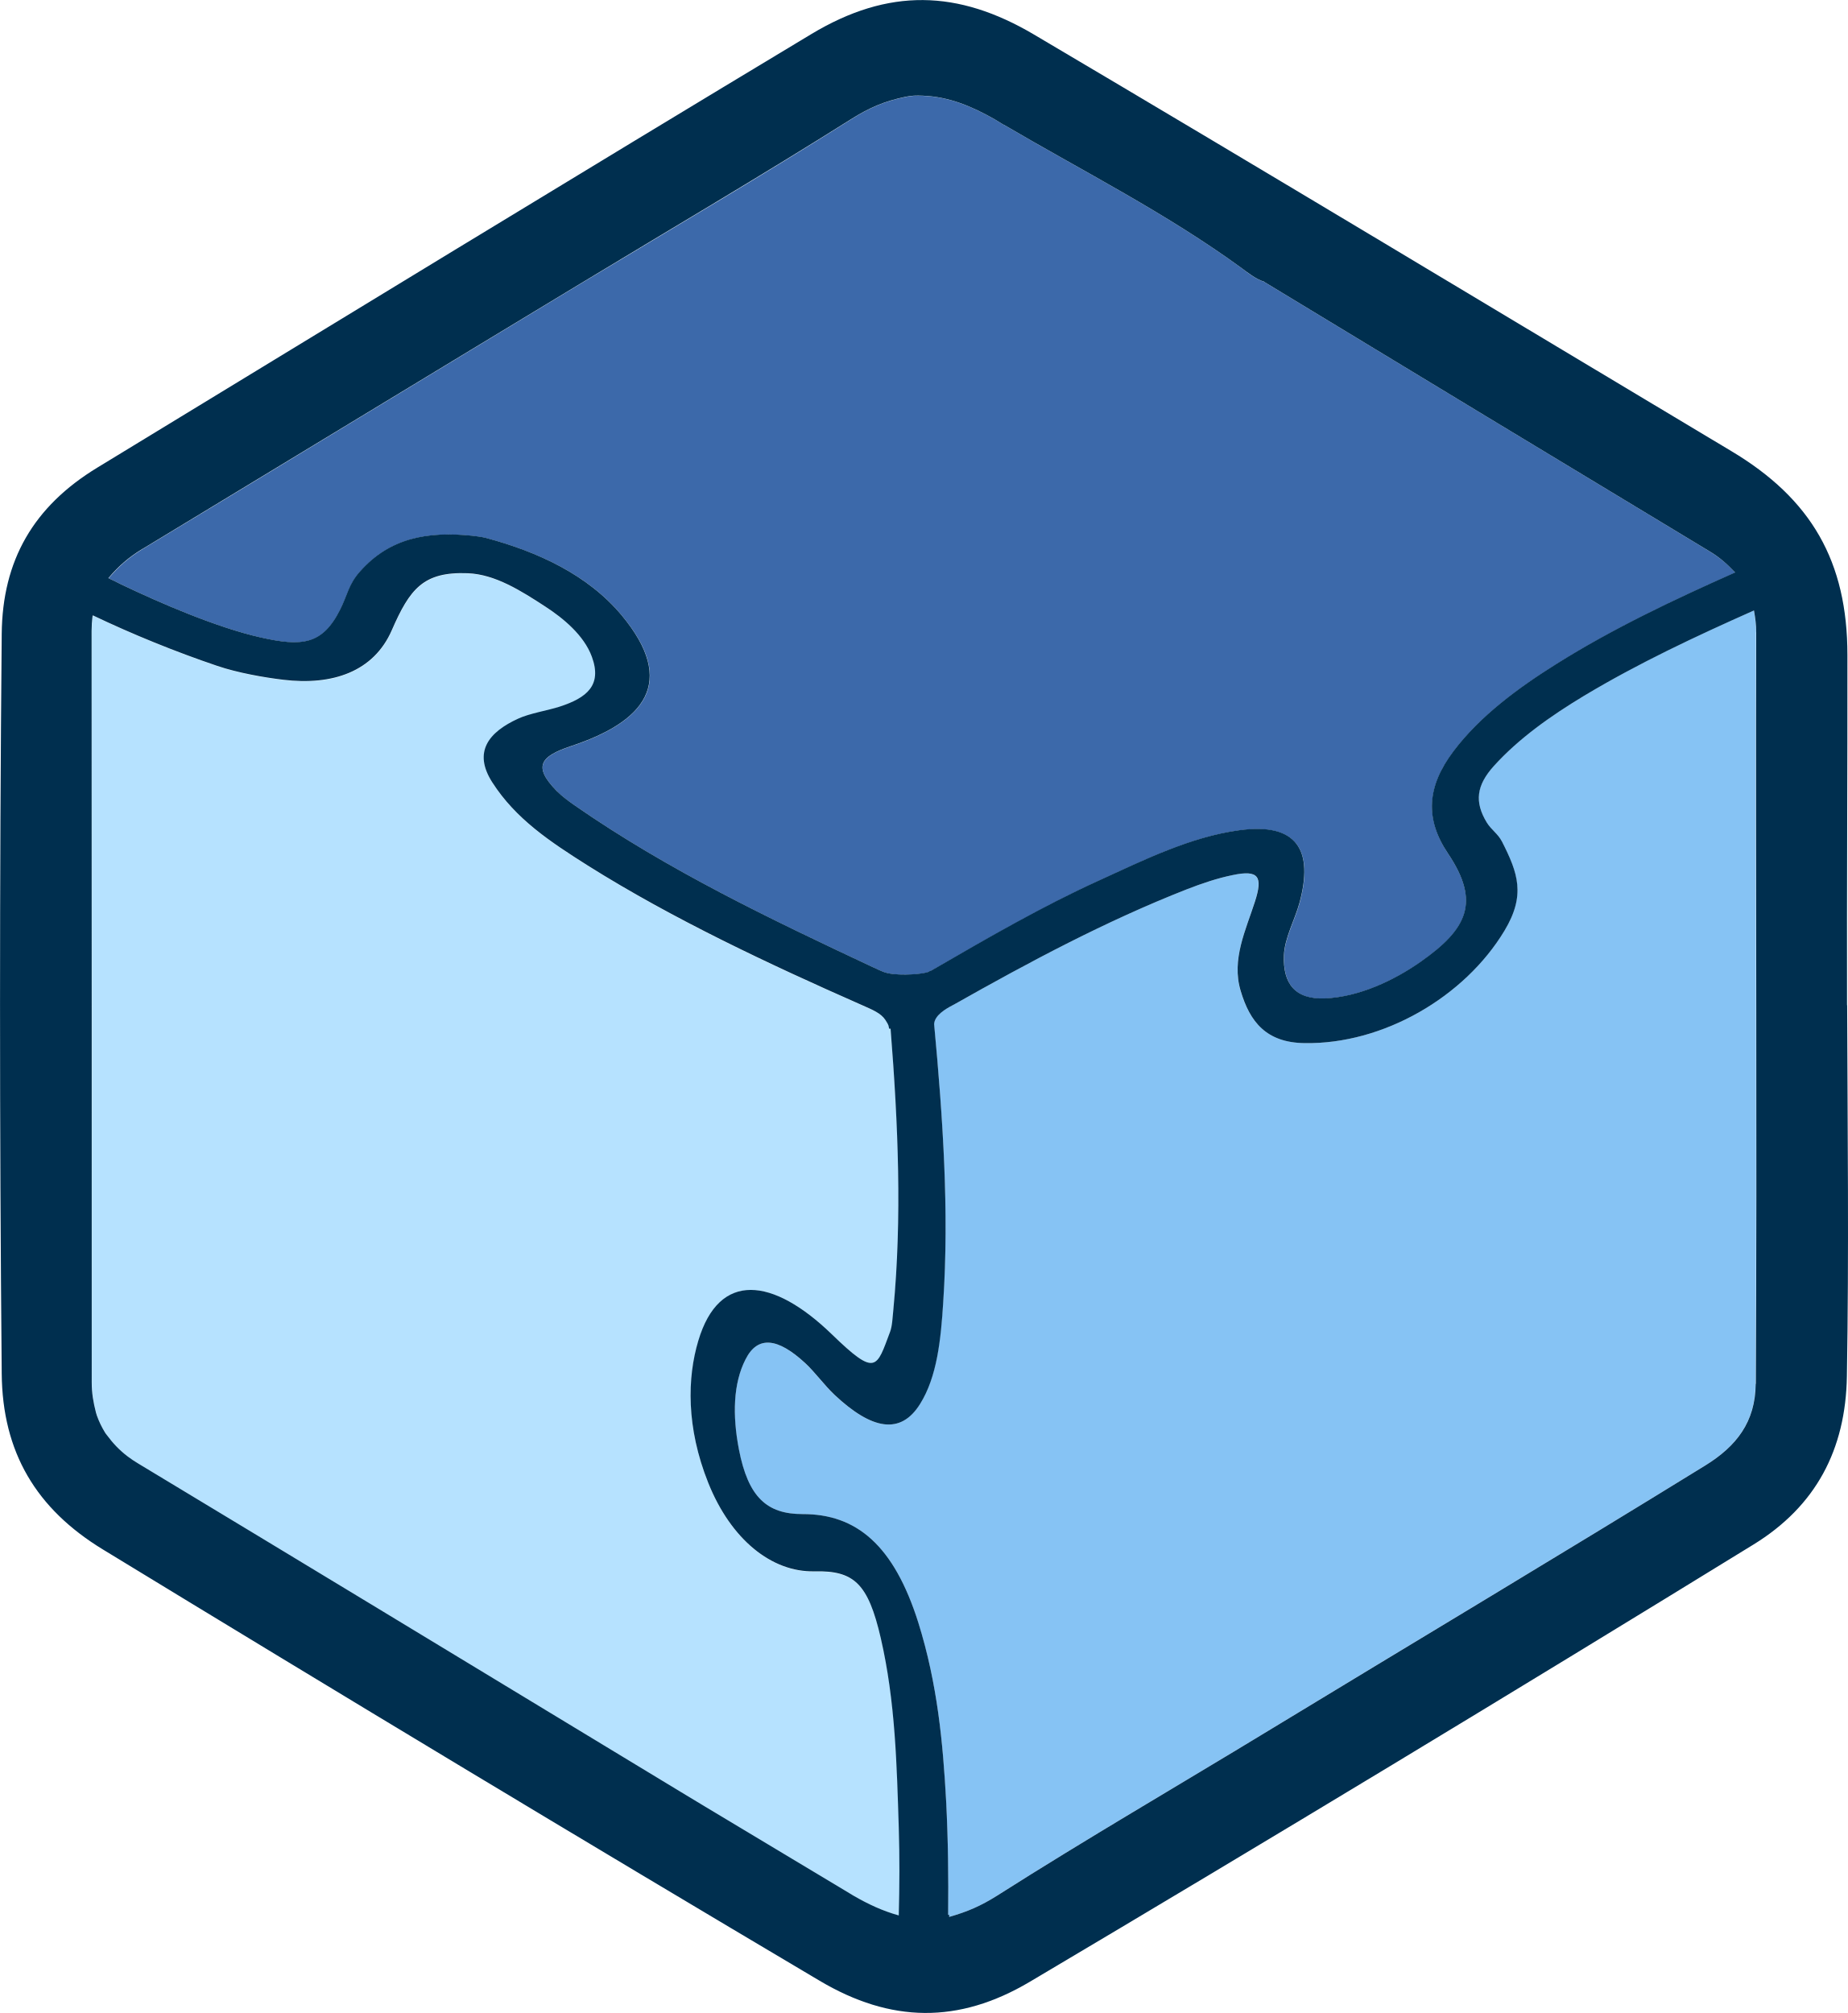
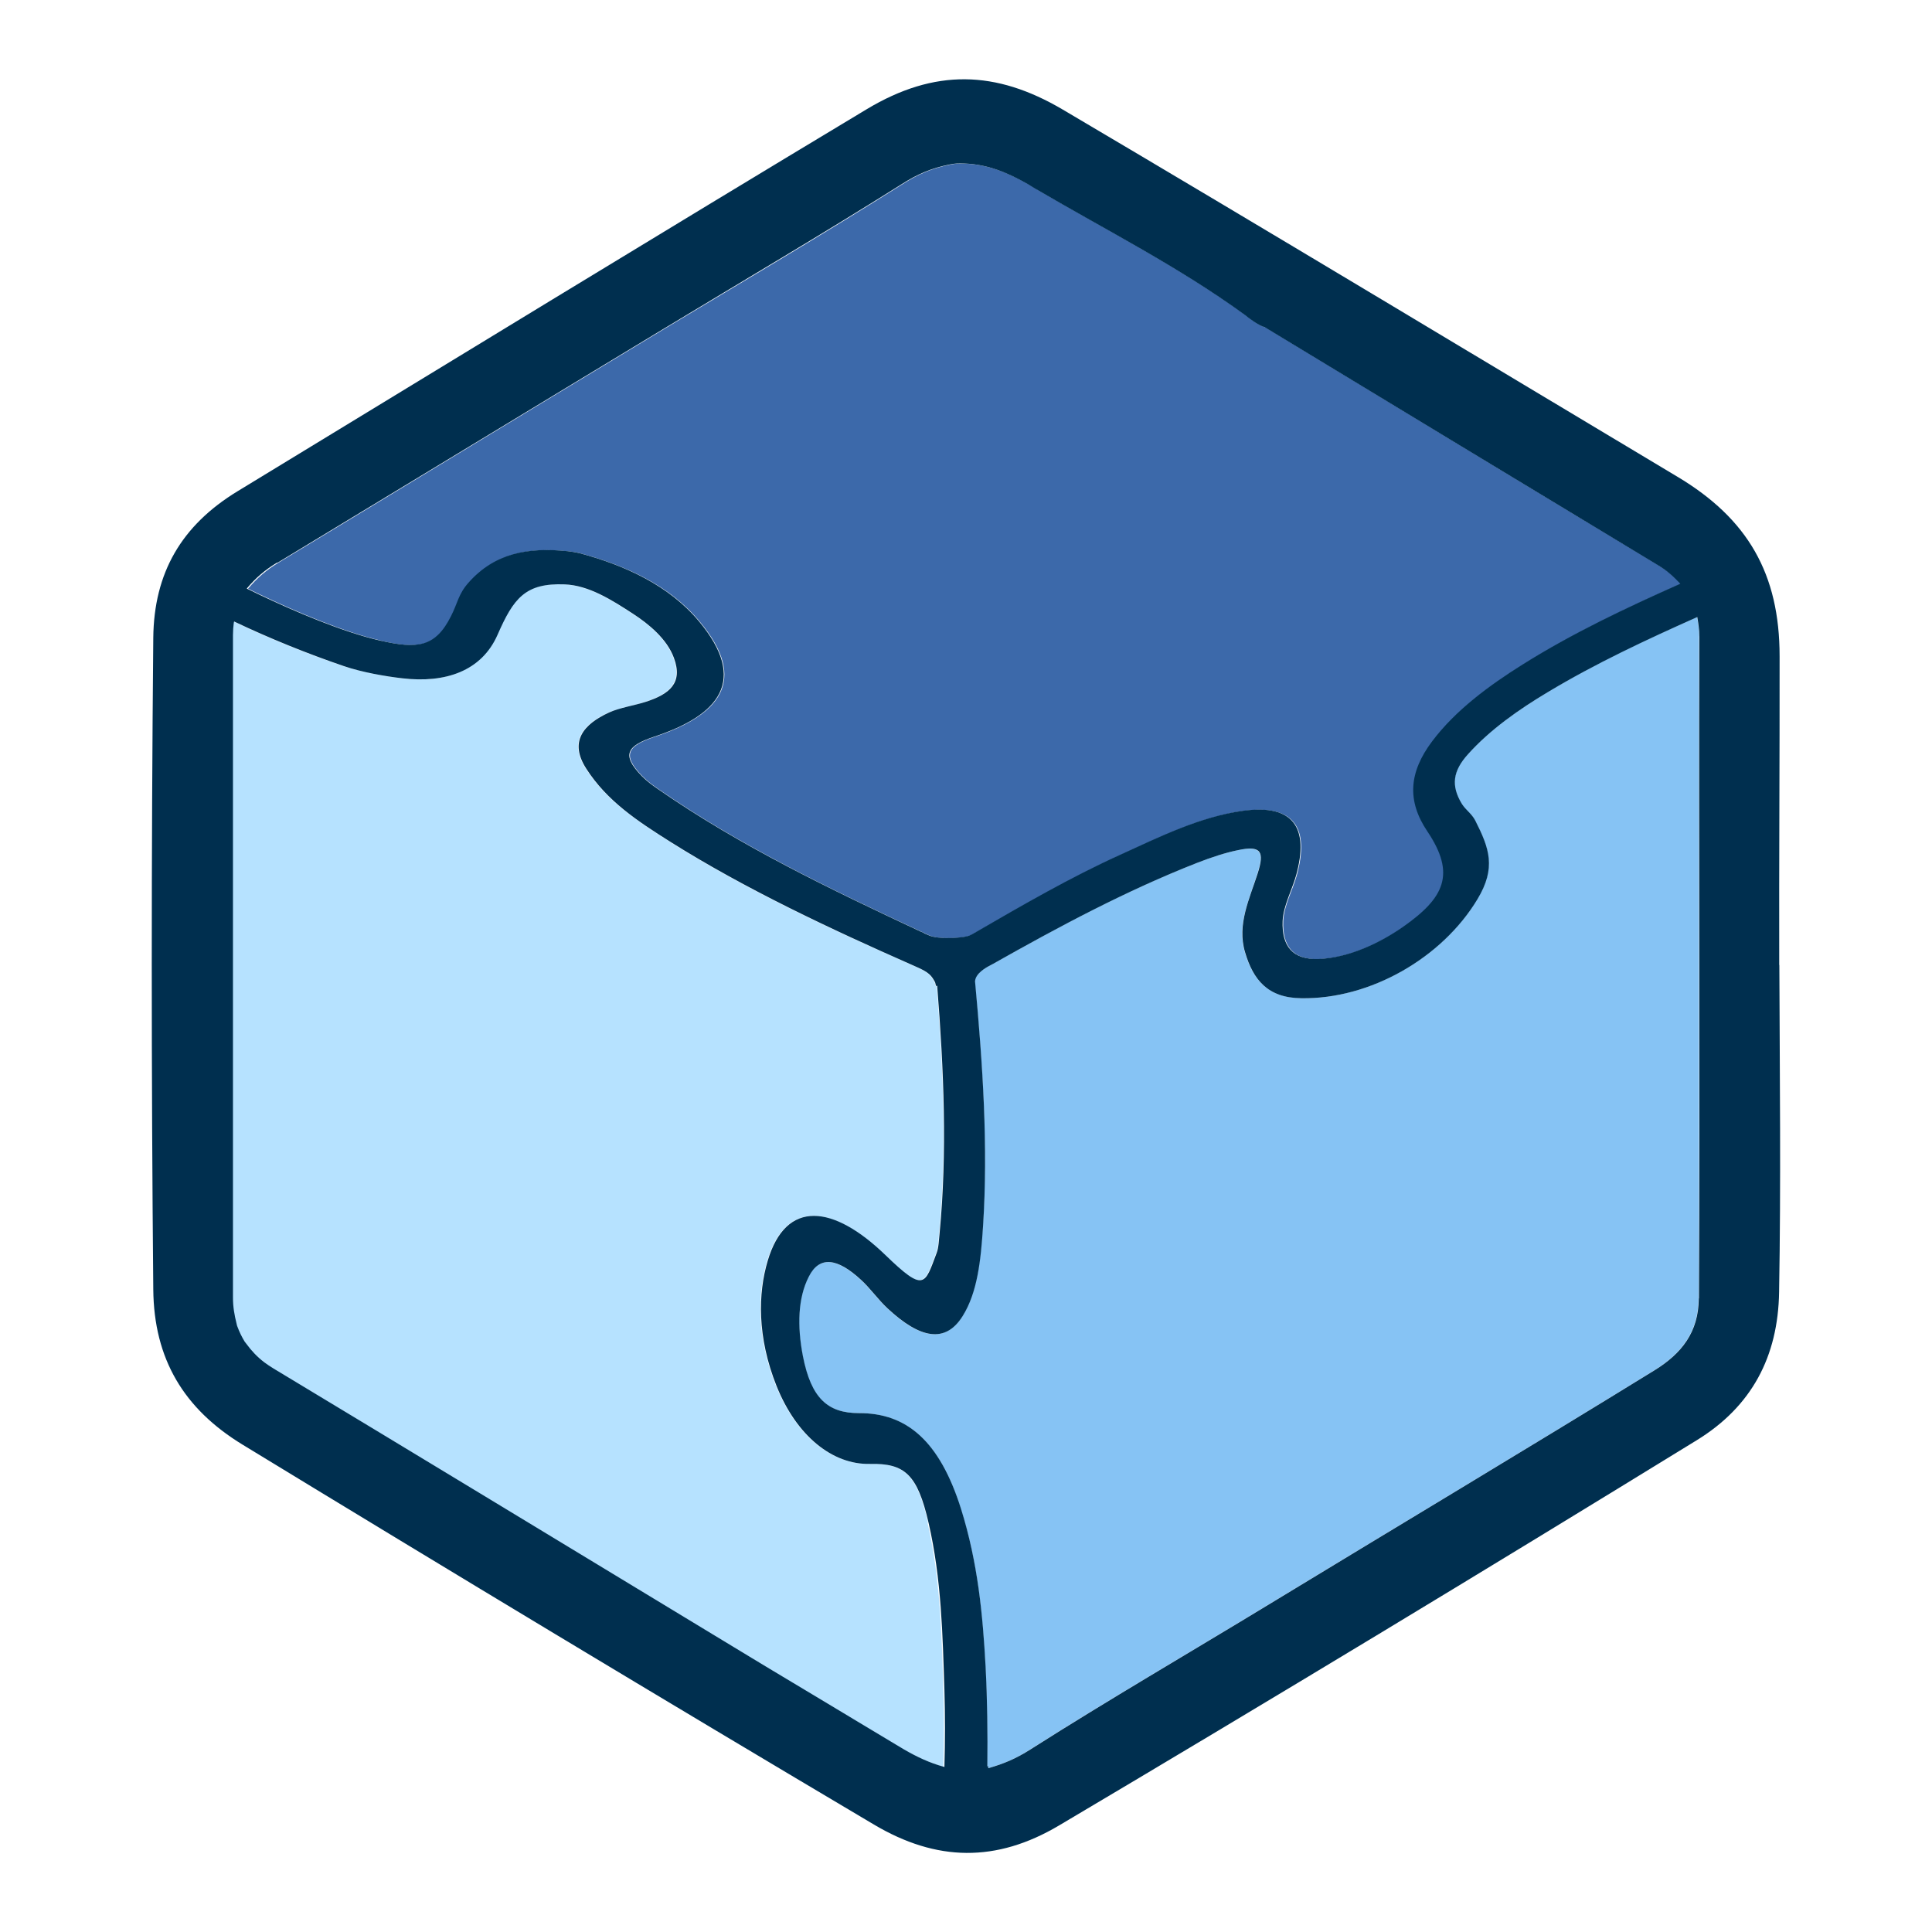
- <svg xmlns="http://www.w3.org/2000/svg" id="b" viewBox="0 0 139.99 152.51">
+ <svg xmlns="http://www.w3.org/2000/svg" id="b" viewBox="0 0 152.51 152.51">
  <defs>
-     <style>.d{fill:#002f4f;}.d,.e,.f,.g{stroke-width:0px;}.e{fill:#3c69aa;}.f{fill:#b6e2ff;}.g{fill:#86c3f4;}</style>
+     <style>.e{fill:#002f4f;}.e,.f,.g,.h,.i{stroke-width:0px;}.f{fill:#3c69aa;}.g{fill:none;}.h{fill:#b6e2ff;}.i{fill:#86c3f4;}</style>
  </defs>
  <g id="c">
-     <path class="e" d="M19.7,48.29c3.2.73,4.74.57,6.08-2.1.56-1.11.64-1.9,1.49-2.87,2.29-2.58,5.15-3.07,8.54-2.72.3.03.74.09,1.04.17,3.91,1.05,7.69,2.77,10.26,5.86,4.25,5.09,1.7,8.06-3.85,9.91-2.3.76-2.92,1.53-1.06,3.41.41.42.89.76,1.41,1.12,7.07,4.9,14.78,8.58,22.54,12.22.14.07.21.08.29.13.08.05.05.02.12.06.07.03.29.12.35.15.8.34,2.7.21,3.23.07.54-.14.09-.04.29-.11.2-.07.27-.14.36-.18.06-.03.04-.02.03-.02.03,0,0,0,.01-.01.01,0,.02-.02.03-.02,0,0,0,0,.01,0,0,0,0,0,.01,0,0,0,0,0,0,0,0,0,0,0,0,0,.03,0,.04-.03.07-.04,3.99-2.3,8.12-4.68,12.29-6.59,3.47-1.58,6.97-3.32,10.66-3.82,4.39-.59,5.65,1.54,4.55,5.53-.34,1.24-1.12,2.64-1.17,3.94-.09,2.18.87,3.37,3.11,3.27,2.58-.11,5.22-1.36,7.24-2.77,3.54-2.48,4.55-4.52,2.09-8.19-1.77-2.64-1.61-5.09.4-7.76,2.01-2.67,4.9-4.8,7.79-6.61,4.33-2.71,8.9-4.87,13.55-6.94-.61-.65-1.17-1.14-1.95-1.61-11.24-6.78-22.51-13.61-33.75-20.42,0,0,0-.02,0-.02-.48-.08-1.41-.78-1.62-.96-.04-.03-.06-.05-.08-.06-5.73-4.17-11.92-7.28-18-10.85,0,0,.03.03-.07-.03s-.43-.27-.62-.38c-1.73-.98-3.44-1.71-5.45-1.79-.5-.02-.83-.02-1.34.09-1.54.32-2.7.8-4.11,1.7-6.7,4.24-13.66,8.33-20.51,12.46-11.04,6.67-22.11,13.41-33.14,20.08-1.04.63-1.82,1.31-2.59,2.22.29.14.65.32.94.46,3.2,1.54,7.34,3.29,10.54,4.02Z" />
-     <path class="f" d="M66.74,124.14c-.96-4.17-2.04-5.13-5.03-5.07-3.24.07-6.32-2.41-8.04-6.7-1.7-4.23-1.59-7.98-.76-10.76,1.58-5.33,5.67-4.82,10.11-.51,3.37,3.26,3.39,2.56,4.42-.17.17-.45.2-1.1.25-1.68.66-6.92.37-14.02-.21-21.29-.04,0-.07,0-.11,0-.05-.27,0-.22-.28-.66-.34-.53-.93-.76-1.82-1.15-6.92-3.04-14.28-6.49-20.72-10.55-2.88-1.82-5.47-3.53-7.24-6.3-1.49-2.33-.26-3.83,1.97-4.84.85-.38,2.26-.61,3.12-.9,2.07-.68,3.24-1.62,2.45-3.78-.6-1.65-2.18-2.94-3.52-3.8-1.84-1.2-3.81-2.44-5.88-2.53-3.37-.13-4.39,1.18-5.76,4.32-1.37,3.14-4.49,4.2-8.22,3.75-1.42-.17-3.43-.52-5-1.05-3.16-1.07-6.39-2.38-9.43-3.83-.02.15,0-.07-.03.16-.03.23-.06.65-.06,1.01.02,18.95.02,37.98.01,56.94,0,.83.12,1.51.32,2.29.02.08.04.15.07.23.16.45.37.88.62,1.29.04.07.09.12.14.19.45.61.92,1.12,1.54,1.59.26.2.53.38.83.56,11.76,7.09,23.51,14.22,35.26,21.34,1.95,1.18,3.9,2.36,5.86,3.55.59.36,1.18.71,1.79,1.08.94.57,1.82,1.1,2.8,1.68,2.55,1.53,5.18,3.1,7.75,4.65.22.13.49.3.71.43,1.12.65,2.23,1.16,3.46,1.51.05-2.21.07-4.43,0-6.66-.15-4.66-.25-9.51-1.36-14.32Z" />
-     <path class="g" d="M133.04,47.91c0-.59-.07-1.09-.17-1.66-4.41,1.95-8.73,3.97-12.88,6.47-2.47,1.49-4.93,3.2-6.84,5.33-1.29,1.44-1.48,2.68-.52,4.27.34.56.85.84,1.15,1.44,1.21,2.38,1.81,4.04.19,6.75-3.02,5.04-9.21,8.62-15.15,8.52-2.89-.05-4.14-1.61-4.84-3.97-.7-2.37.41-4.61,1.09-6.77.6-1.87.29-2.4-1.7-1.99-1.13.24-2.33.63-3.48,1.08-6.12,2.4-11.92,5.5-17.65,8.74-.02.01-.05.03-.06.03-.56.29-1.38.77-1.42,1.42,0,0,0,.02,0,.03.68,7.18,1.14,14.16.69,21.04-.19,2.86-.47,5.66-1.75,7.72-1.48,2.38-3.66,1.96-6.47-.67-.78-.73-1.49-1.73-2.25-2.43-2.06-1.9-3.58-2.1-4.51-.27-.92,1.82-1,4.23-.5,6.82.7,3.63,2.14,4.9,4.81,4.9,4.11,0,6.94,2.36,8.78,8.22,1.47,4.66,1.88,9.15,2.11,13.55.16,2.91.18,5.76.15,8.59.03,0,.05,0,.08,0,0,.05,0,.1,0,.16,1.37-.39,2.38-.81,3.63-1.61,6.71-4.27,13.67-8.31,20.51-12.47,11.03-6.71,22.13-13.33,33.14-20.12,2.35-1.45,3.8-3.29,3.82-6.19.1-18.92-.03-37.98.03-56.93Z" />
-     <path class="d" d="M139.93,76.16c-.02-8.8.04-17.79.03-26.53,0-7.09-2.73-11.83-8.79-15.45-17.57-10.51-35.21-21.15-52.83-31.56-5.77-3.41-11.03-3.55-16.87-.04C43.52,13.38,25.29,24.52,7.37,35.43,2.54,38.37.18,42.45.13,48.03c-.17,18.65-.17,37.42,0,56.03.05,5.98,2.62,10.26,7.68,13.34,17.99,10.97,36.17,21.93,54.29,32.67,5.38,3.19,10.51,3.28,15.91.08,18.34-10.87,36.63-21.94,54.83-33.13,4.72-2.9,6.99-7.18,7.08-12.75.16-9.29.05-18.8.02-28.11ZM10.81,41.58c11.02-6.67,22.1-13.41,33.14-20.08,6.84-4.14,13.8-8.23,20.51-12.46,1.42-.9,2.58-1.38,4.11-1.7.52-.11.84-.11,1.34-.09,2.01.08,3.72.81,5.45,1.79.19.11.52.32.62.38s.06.03.07.03c6.08,3.57,12.27,6.68,18,10.85.02.01.04.03.08.06.22.17,1.14.88,1.62.96,0,0,0,.01,0,.02,11.23,6.81,22.51,13.64,33.75,20.42.79.47,1.34.97,1.95,1.61-4.65,2.07-9.23,4.23-13.55,6.94-2.89,1.81-5.78,3.94-7.79,6.61-2.01,2.67-2.18,5.12-.4,7.76,2.46,3.67,1.45,5.71-2.09,8.19-2.01,1.41-4.66,2.66-7.24,2.77-2.24.09-3.2-1.09-3.11-3.27.05-1.3.83-2.7,1.17-3.94,1.1-4-.16-6.13-4.55-5.53-3.69.5-7.2,2.24-10.66,3.82-4.17,1.9-8.3,4.28-12.29,6.59-.03.02-.04.04-.07.04,0,0,0,0,0,0,0,0,0,0,0,0,0,0,0,0-.01,0,0,0,0,0-.01,0-.01,0-.01.02-.03.02-.01,0,.01,0-.01.01.01,0,.03-.01-.03.02-.09.04-.16.12-.36.18-.2.07.25-.03-.29.11-.54.14-2.43.27-3.23-.07-.06-.03-.28-.12-.35-.15-.07-.03-.03-.01-.12-.06-.08-.05-.15-.06-.29-.13-7.76-3.64-15.47-7.32-22.54-12.22-.52-.36-1-.71-1.41-1.12-1.85-1.88-1.24-2.64,1.06-3.41,5.55-1.84,8.09-4.81,3.85-9.91-2.57-3.08-6.35-4.81-10.26-5.86-.3-.08-.74-.14-1.04-.17-3.39-.35-6.26.14-8.54,2.72-.86.97-.93,1.76-1.49,2.87-1.34,2.67-2.88,2.83-6.08,2.1-3.2-.73-7.35-2.49-10.54-4.02-.29-.14-.65-.33-.94-.46.77-.91,1.55-1.59,2.59-2.22ZM68.1,145.12c-1.23-.34-2.34-.86-3.46-1.51-.22-.13-.49-.29-.71-.43-2.57-1.55-5.2-3.11-7.75-4.65-.97-.58-1.86-1.11-2.8-1.68-.61-.37-1.2-.72-1.79-1.08-1.96-1.19-3.91-2.37-5.86-3.55-11.75-7.12-23.5-14.25-35.26-21.34-.3-.18-.57-.36-.83-.56-.61-.47-1.09-.98-1.54-1.59-.05-.07-.1-.12-.14-.19-.25-.41-.46-.84-.62-1.29-.03-.08-.05-.15-.07-.23-.2-.78-.32-1.46-.32-2.29,0-18.96,0-37.99-.01-56.94,0-.36.03-.78.06-1.01.03-.23,0-.01.03-.16,3.04,1.45,6.27,2.76,9.43,3.83,1.56.53,3.58.88,5,1.05,3.73.45,6.85-.61,8.22-3.75,1.37-3.14,2.39-4.45,5.76-4.32,2.07.08,4.04,1.33,5.88,2.53,1.34.87,2.92,2.16,3.52,3.8.79,2.16-.38,3.11-2.45,3.78-.86.28-2.28.51-3.12.9-2.24,1.02-3.46,2.52-1.97,4.84,1.78,2.77,4.36,4.48,7.24,6.3,6.44,4.05,13.8,7.5,20.72,10.55.88.39,1.48.63,1.82,1.15.28.44.22.39.28.66.04,0,.07,0,.11,0,.58,7.27.87,14.36.21,21.29-.06.58-.08,1.23-.25,1.68-1.03,2.74-1.05,3.44-4.42.17-4.45-4.3-8.53-4.81-10.11.51-.83,2.78-.93,6.54.76,10.76,1.72,4.29,4.8,6.77,8.04,6.7,2.99-.07,4.07.9,5.03,5.07,1.11,4.81,1.21,9.66,1.36,14.32.07,2.23.06,4.45,0,6.66ZM133.01,104.84c-.02,2.9-1.47,4.74-3.82,6.19-11.01,6.79-22.1,13.41-33.14,20.12-6.84,4.16-13.8,8.2-20.51,12.47-1.25.79-2.26,1.22-3.63,1.61,0-.05,0-.11,0-.16-.03,0-.05,0-.08,0,.03-2.83,0-5.68-.15-8.59-.24-4.41-.65-8.89-2.11-13.55-1.85-5.86-4.68-8.23-8.78-8.22-2.68,0-4.11-1.27-4.81-4.9-.5-2.6-.43-5,.5-6.82.92-1.83,2.45-1.63,4.51.27.76.7,1.47,1.7,2.25,2.43,2.81,2.63,4.99,3.05,6.47.67,1.28-2.05,1.57-4.85,1.75-7.72.45-6.88-.02-13.86-.69-21.04,0,0,0-.02,0-.03.05-.65.86-1.13,1.42-1.42.01,0,.04-.02.06-.03,5.73-3.24,11.53-6.34,17.65-8.74,1.15-.45,2.35-.85,3.48-1.08,1.99-.42,2.3.12,1.7,1.99-.69,2.16-1.8,4.4-1.09,6.77.7,2.37,1.95,3.93,4.84,3.97,5.94.1,12.12-3.48,15.15-8.52,1.62-2.7,1.02-4.37-.19-6.75-.31-.6-.81-.89-1.15-1.44-.96-1.58-.77-2.83.52-4.27,1.91-2.12,4.37-3.84,6.84-5.33,4.15-2.49,8.47-4.51,12.88-6.47.1.57.17,1.07.17,1.66-.05,18.95.07,38-.03,56.93Z" />
+     <rect class="g" width="152.51" height="152.51" />
+     <g id="d">
+       <path class="f" d="M30.07,50.58c2.94.67,4.35.52,5.58-1.93.51-1.02.59-1.74,1.37-2.63,2.1-2.37,4.73-2.82,7.84-2.5.28.03.68.08.95.16,3.59.96,7.06,2.54,9.42,5.38,3.9,4.67,1.56,7.4-3.53,9.1-2.11.7-2.68,1.4-.97,3.13.38.39.82.7,1.29,1.03,6.49,4.5,13.57,7.88,20.69,11.22.13.06.19.07.27.12.07.05.05.02.11.06.06.03.27.11.32.14.73.31,2.48.19,2.97.06.5-.13.08-.04.27-.1.18-.06.25-.13.33-.17.06-.03.04-.02.03-.02.03,0,0,0,0,0,0,0,.02-.02.03-.02h.02s.04-.03.06-.04c3.66-2.11,7.45-4.3,11.28-6.05,3.19-1.45,6.4-3.05,9.79-3.51,4.03-.54,5.19,1.41,4.18,5.08-.31,1.14-1.03,2.42-1.07,3.62-.08,2,.8,3.09,2.86,3,2.37-.1,4.79-1.25,6.65-2.54,3.25-2.28,4.18-4.15,1.92-7.52-1.62-2.42-1.48-4.67.37-7.12,1.85-2.45,4.5-4.41,7.15-6.07,3.98-2.49,8.17-4.47,12.44-6.37-.56-.6-1.07-1.05-1.79-1.48-10.32-6.22-20.66-12.49-30.98-18.75v-.02c-.44-.07-1.29-.72-1.49-.88-.04-.03-.06-.05-.07-.06-5.26-3.83-10.94-6.68-16.52-9.96,0,0,.03.03-.06-.03s-.39-.25-.57-.35c-1.59-.9-3.16-1.57-5-1.64-.46-.02-.76-.02-1.23.08-1.41.29-2.48.73-3.77,1.56-6.15,3.89-12.54,7.65-18.83,11.44-10.14,6.12-20.3,12.31-30.42,18.43-.95.58-1.67,1.2-2.38,2.04.27.13.6.29.86.42,2.94,1.41,6.74,3.02,9.68,3.69h0Z" />
+       <path class="h" d="M73.26,120.21c-.88-3.83-1.87-4.71-4.62-4.65-2.97.06-5.8-2.21-7.38-6.15-1.56-3.88-1.46-7.33-.7-9.88,1.45-4.89,5.21-4.42,9.28-.47,3.09,2.99,3.11,2.35,4.06-.16.16-.41.18-1.01.23-1.54.61-6.35.34-12.87-.19-19.54h-.1c-.05-.25,0-.2-.26-.61-.31-.49-.85-.7-1.67-1.06-6.35-2.79-13.11-5.96-19.02-9.69-2.64-1.67-5.02-3.24-6.65-5.78-1.37-2.14-.24-3.52,1.81-4.44.78-.35,2.07-.56,2.86-.83,1.9-.62,2.97-1.49,2.25-3.47-.55-1.51-2-2.7-3.23-3.49-1.69-1.1-3.5-2.24-5.4-2.32-3.09-.12-4.03,1.08-5.29,3.97s-4.12,3.86-7.55,3.44c-1.3-.16-3.15-.48-4.59-.96-2.9-.98-5.87-2.18-8.66-3.52-.02.14,0-.06-.03.15s-.06.6-.06.93c.02,17.4.02,34.87,0,52.27,0,.76.11,1.39.29,2.1.02.07.04.14.06.21.15.41.34.81.57,1.18.04.06.08.11.13.17.41.56.84,1.03,1.41,1.46.24.18.49.35.76.51,10.8,6.51,21.58,13.05,32.37,19.59,1.79,1.08,3.58,2.17,5.38,3.26.54.33,1.08.65,1.64.99.86.52,1.67,1.01,2.57,1.54,2.34,1.4,4.76,2.85,7.11,4.27.2.12.45.28.65.39,1.03.6,2.05,1.06,3.18,1.39.05-2.03.06-4.07,0-6.11-.14-4.28-.23-8.73-1.25-13.15v-.02Z" />
+       <path class="i" d="M134.12,50.23c0-.54-.06-1-.16-1.52-4.05,1.79-8.01,3.64-11.82,5.94-2.27,1.37-4.53,2.94-6.28,4.89-1.18,1.32-1.36,2.46-.48,3.92.31.51.78.77,1.06,1.32,1.11,2.18,1.66,3.71.17,6.2-2.77,4.63-8.46,7.91-13.91,7.82-2.65-.05-3.8-1.48-4.44-3.64-.64-2.18.38-4.23,1-6.22.55-1.72.27-2.2-1.56-1.83-1.04.22-2.14.58-3.19.99-5.62,2.2-10.94,5.05-16.2,8.02-.02,0-.05.03-.06.03-.51.27-1.27.71-1.3,1.3v.03c.62,6.59,1.05,13,.63,19.32-.17,2.63-.43,5.2-1.61,7.09-1.36,2.18-3.36,1.8-5.94-.62-.72-.67-1.37-1.59-2.07-2.23-1.89-1.74-3.29-1.93-4.14-.25-.84,1.67-.92,3.88-.46,6.26.64,3.33,1.96,4.5,4.42,4.5,3.77,0,6.37,2.17,8.06,7.55,1.35,4.28,1.73,8.4,1.94,12.44.15,2.67.17,5.29.14,7.89h.07v.15c1.26-.36,2.18-.74,3.33-1.48,6.16-3.92,12.55-7.63,18.83-11.45,10.13-6.16,20.32-12.24,30.42-18.47,2.16-1.33,3.49-3.02,3.51-5.68.09-17.37-.03-34.87.03-52.26h0Z" />
+       <path class="e" d="M140.45,76.17c-.02-8.08.04-16.33.03-24.36,0-6.51-2.51-10.86-8.07-14.18-16.13-9.65-32.32-19.42-48.5-28.97-5.3-3.13-10.13-3.26-15.49-.04-16.48,9.91-33.21,20.14-49.67,30.16-4.43,2.7-6.6,6.44-6.65,11.57-.16,17.12-.16,34.35,0,51.44.05,5.49,2.41,9.42,7.05,12.25,16.52,10.07,33.21,20.13,49.84,29.99,4.94,2.93,9.65,3.01,14.61.07,16.84-9.98,33.63-20.14,50.34-30.41,4.33-2.66,6.42-6.59,6.5-11.7.15-8.53.05-17.26.02-25.81h0ZM21.91,44.42c10.12-6.12,20.29-12.31,30.42-18.43,6.28-3.8,12.67-7.56,18.83-11.44,1.3-.83,2.37-1.27,3.77-1.56.48-.1.77-.1,1.23-.08,1.85.07,3.42.74,5,1.64.17.1.48.29.57.35s.06.03.06.03c5.58,3.28,11.26,6.13,16.52,9.96.02,0,.04.03.07.06.2.16,1.05.81,1.49.88v.02c10.31,6.25,20.66,12.52,30.98,18.75.73.43,1.23.89,1.79,1.48-4.27,1.9-8.47,3.88-12.44,6.37-2.65,1.66-5.31,3.62-7.15,6.07s-2,4.7-.37,7.12c2.26,3.37,1.33,5.24-1.92,7.52-1.85,1.29-4.28,2.44-6.65,2.54-2.06.08-2.94-1-2.86-3,.05-1.19.76-2.48,1.07-3.62,1.01-3.67-.15-5.63-4.18-5.08-3.39.46-6.61,2.06-9.79,3.51-3.83,1.74-7.62,3.93-11.28,6.05-.03.02-.04.04-.06.04h-.02s0,.02-.03.02c0,0,0,0,0,0,0,0,.03,0-.03.02-.08.04-.15.11-.33.17-.18.06.23-.03-.27.1s-2.23.25-2.97-.06c-.06-.03-.26-.11-.32-.14s-.03,0-.11-.06c-.07-.05-.14-.06-.27-.12-7.12-3.34-14.2-6.72-20.69-11.22-.48-.33-.92-.65-1.29-1.03-1.7-1.73-1.14-2.42.97-3.13,5.1-1.69,7.43-4.42,3.53-9.1-2.36-2.83-5.83-4.42-9.42-5.38-.28-.07-.68-.13-.95-.16-3.11-.32-5.75.13-7.84,2.5-.79.89-.85,1.62-1.37,2.63-1.23,2.45-2.64,2.6-5.58,1.93-2.94-.67-6.75-2.29-9.68-3.69-.27-.13-.6-.3-.86-.42.71-.84,1.42-1.46,2.38-2.04h0ZM74.51,139.47c-1.13-.31-2.15-.79-3.18-1.39-.2-.12-.45-.27-.65-.39-2.36-1.42-4.77-2.86-7.11-4.27-.89-.53-1.71-1.02-2.57-1.54-.56-.34-1.1-.66-1.64-.99-1.8-1.09-3.59-2.18-5.38-3.26-10.79-6.54-21.57-13.08-32.37-19.59-.28-.17-.52-.33-.76-.51-.56-.43-1-.9-1.41-1.46-.05-.06-.09-.11-.13-.17-.23-.38-.42-.77-.57-1.18-.03-.07-.05-.14-.06-.21-.18-.72-.29-1.34-.29-2.1,0-17.41,0-34.88,0-52.27,0-.33.03-.72.06-.93.03-.21,0,0,.03-.15,2.79,1.33,5.76,2.53,8.66,3.52,1.43.49,3.29.81,4.59.96,3.42.41,6.29-.56,7.55-3.44,1.26-2.88,2.19-4.09,5.29-3.97,1.9.07,3.71,1.22,5.4,2.32,1.23.8,2.68,1.98,3.23,3.49.73,1.98-.35,2.86-2.25,3.47-.79.26-2.09.47-2.86.83-2.06.94-3.18,2.31-1.81,4.44,1.63,2.54,4,4.11,6.65,5.78,5.91,3.72,12.67,6.89,19.02,9.69.81.36,1.36.58,1.67,1.06.26.4.2.36.26.61h.1c.53,6.67.8,13.18.19,19.54-.06.53-.07,1.13-.23,1.54-.95,2.52-.96,3.16-4.06.16-4.09-3.95-7.83-4.42-9.28.47-.76,2.55-.85,6,.7,9.88,1.58,3.94,4.41,6.22,7.38,6.15,2.74-.06,3.74.83,4.62,4.65,1.02,4.42,1.11,8.87,1.25,13.15.06,2.05.06,4.09,0,6.11v.02ZM134.1,102.5c-.02,2.66-1.35,4.35-3.51,5.68-10.11,6.23-20.29,12.31-30.42,18.47-6.28,3.82-12.67,7.53-18.83,11.45-1.15.73-2.07,1.12-3.33,1.48v-.15h-.07c.03-2.6,0-5.21-.14-7.89-.22-4.05-.6-8.16-1.94-12.44-1.7-5.38-4.3-7.56-8.06-7.55-2.46,0-3.77-1.17-4.42-4.5-.46-2.39-.39-4.59.46-6.26.84-1.68,2.25-1.5,4.14.25.7.64,1.35,1.56,2.07,2.23,2.58,2.41,4.58,2.8,5.94.62,1.18-1.88,1.44-4.45,1.61-7.09.41-6.32-.02-12.72-.63-19.32v-.03c.05-.6.79-1.04,1.3-1.3,0,0,.04-.02.06-.03,5.26-2.97,10.58-5.82,16.2-8.02,1.06-.41,2.16-.78,3.19-.99,1.83-.39,2.11.11,1.56,1.83-.63,1.98-1.65,4.04-1,6.22.64,2.18,1.79,3.61,4.44,3.64,5.45.09,11.13-3.19,13.91-7.82,1.49-2.48.94-4.01-.17-6.2-.28-.55-.74-.82-1.06-1.32-.88-1.45-.71-2.6.48-3.92,1.75-1.95,4.01-3.53,6.28-4.89,3.81-2.29,7.78-4.14,11.82-5.94.09.52.16.98.16,1.52-.05,17.4.06,34.89-.03,52.26h0Z" />
+     </g>
  </g>
</svg>
